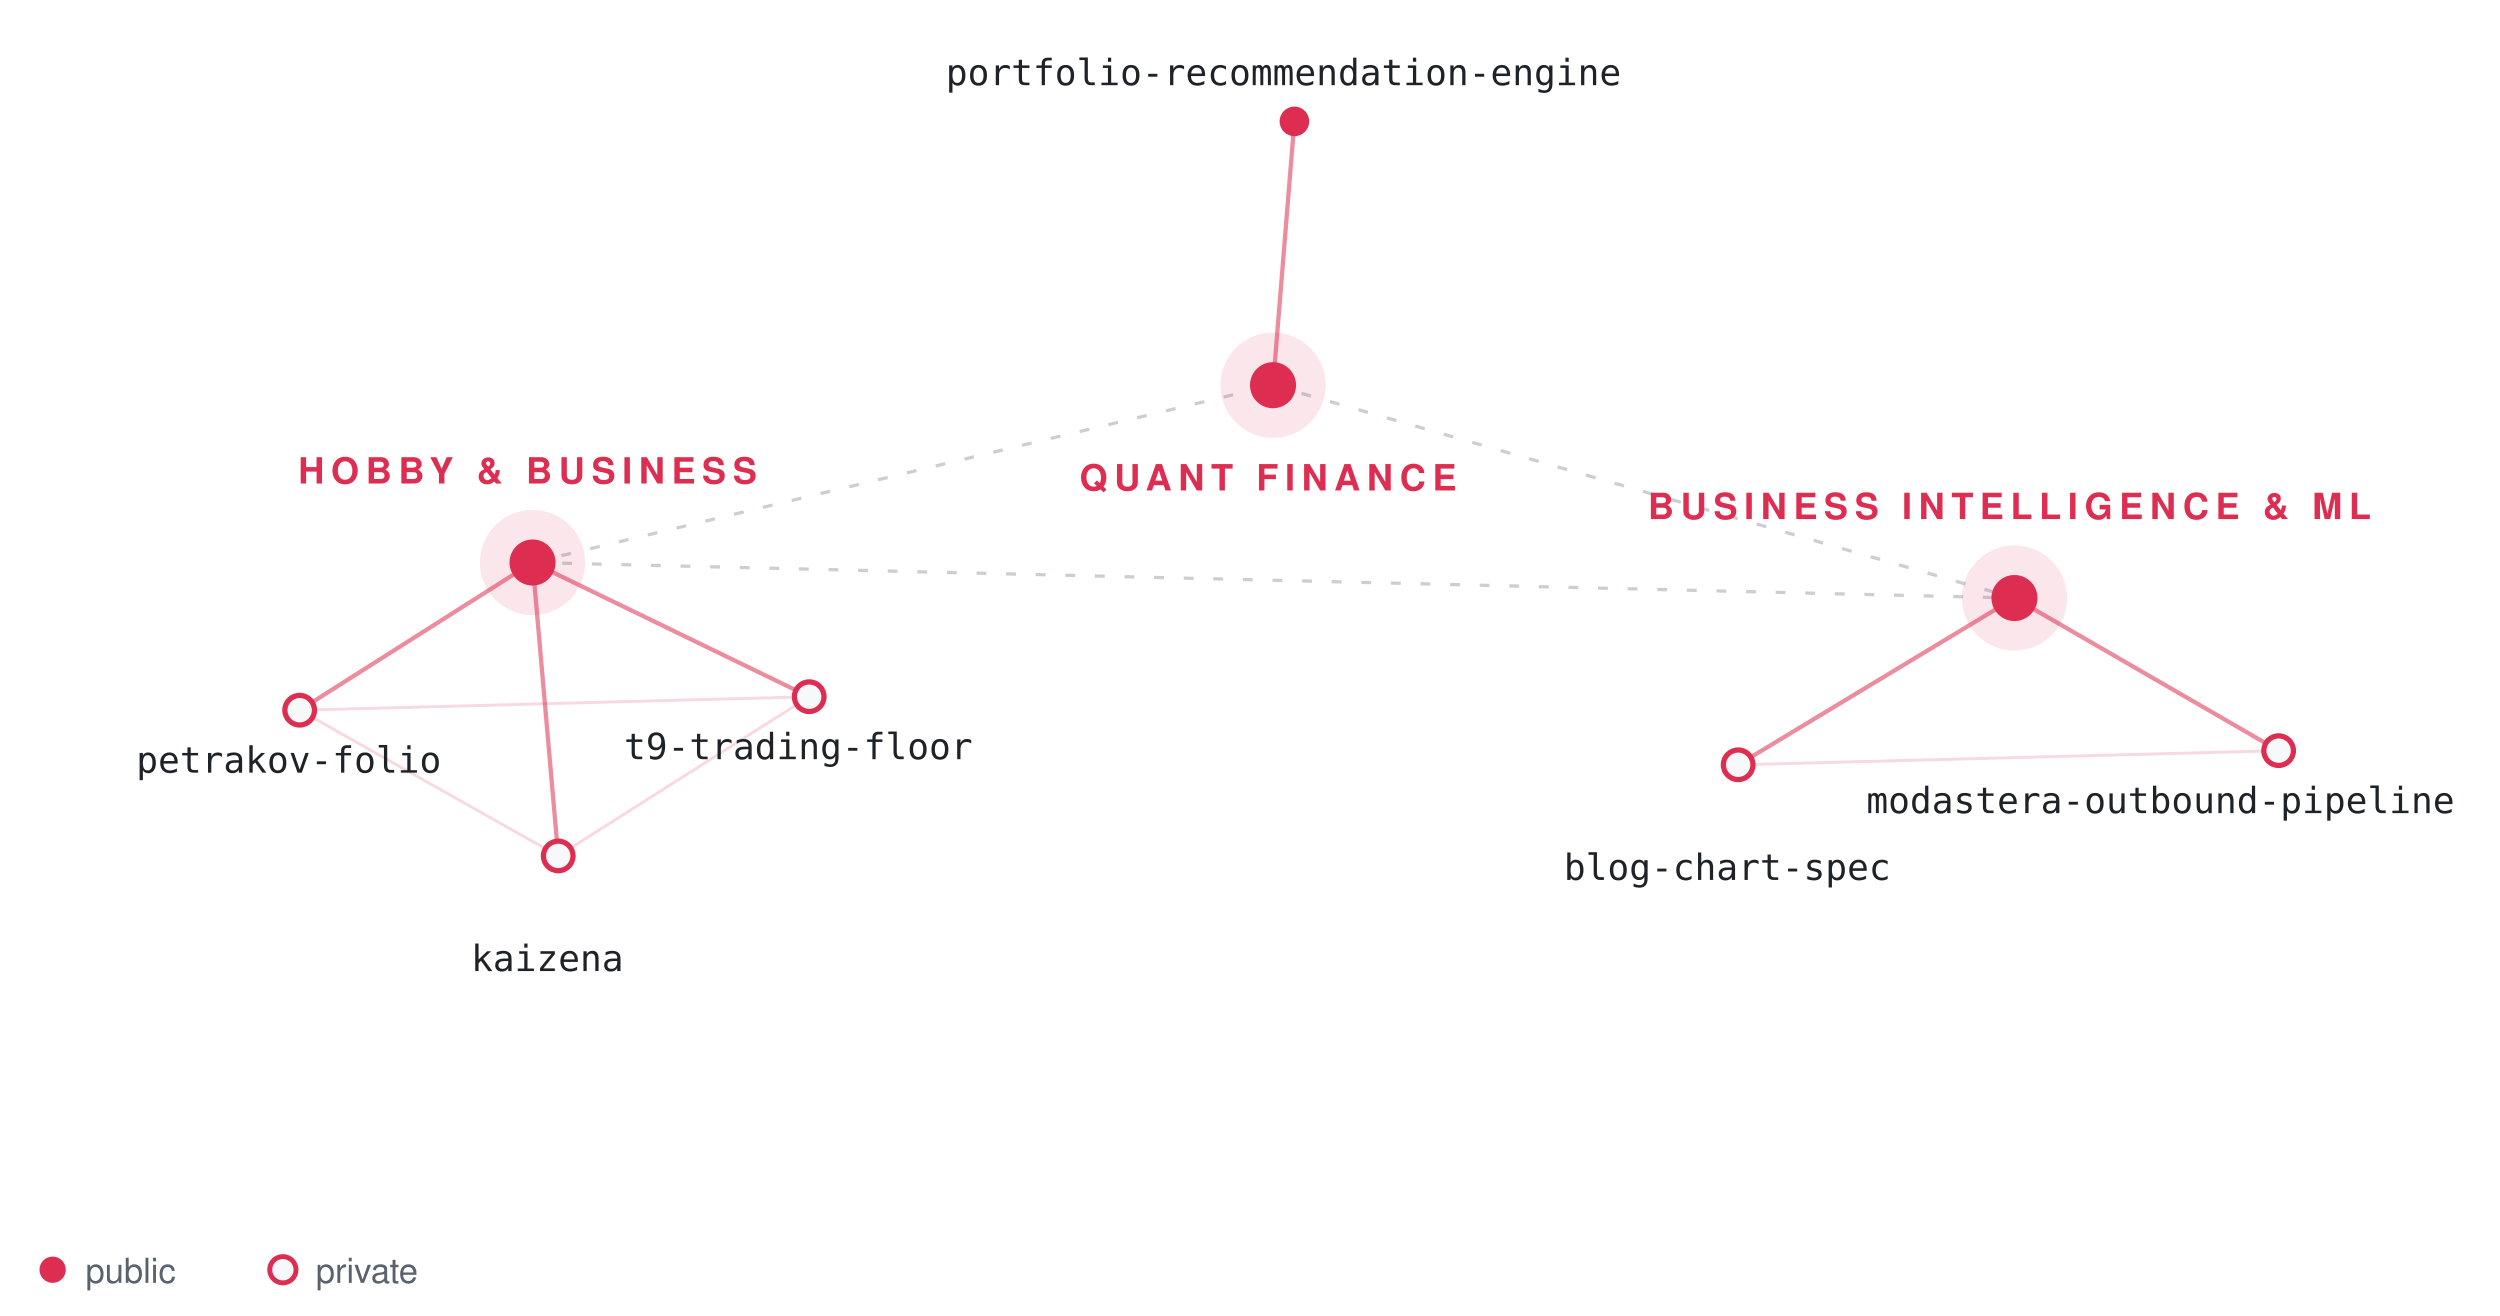
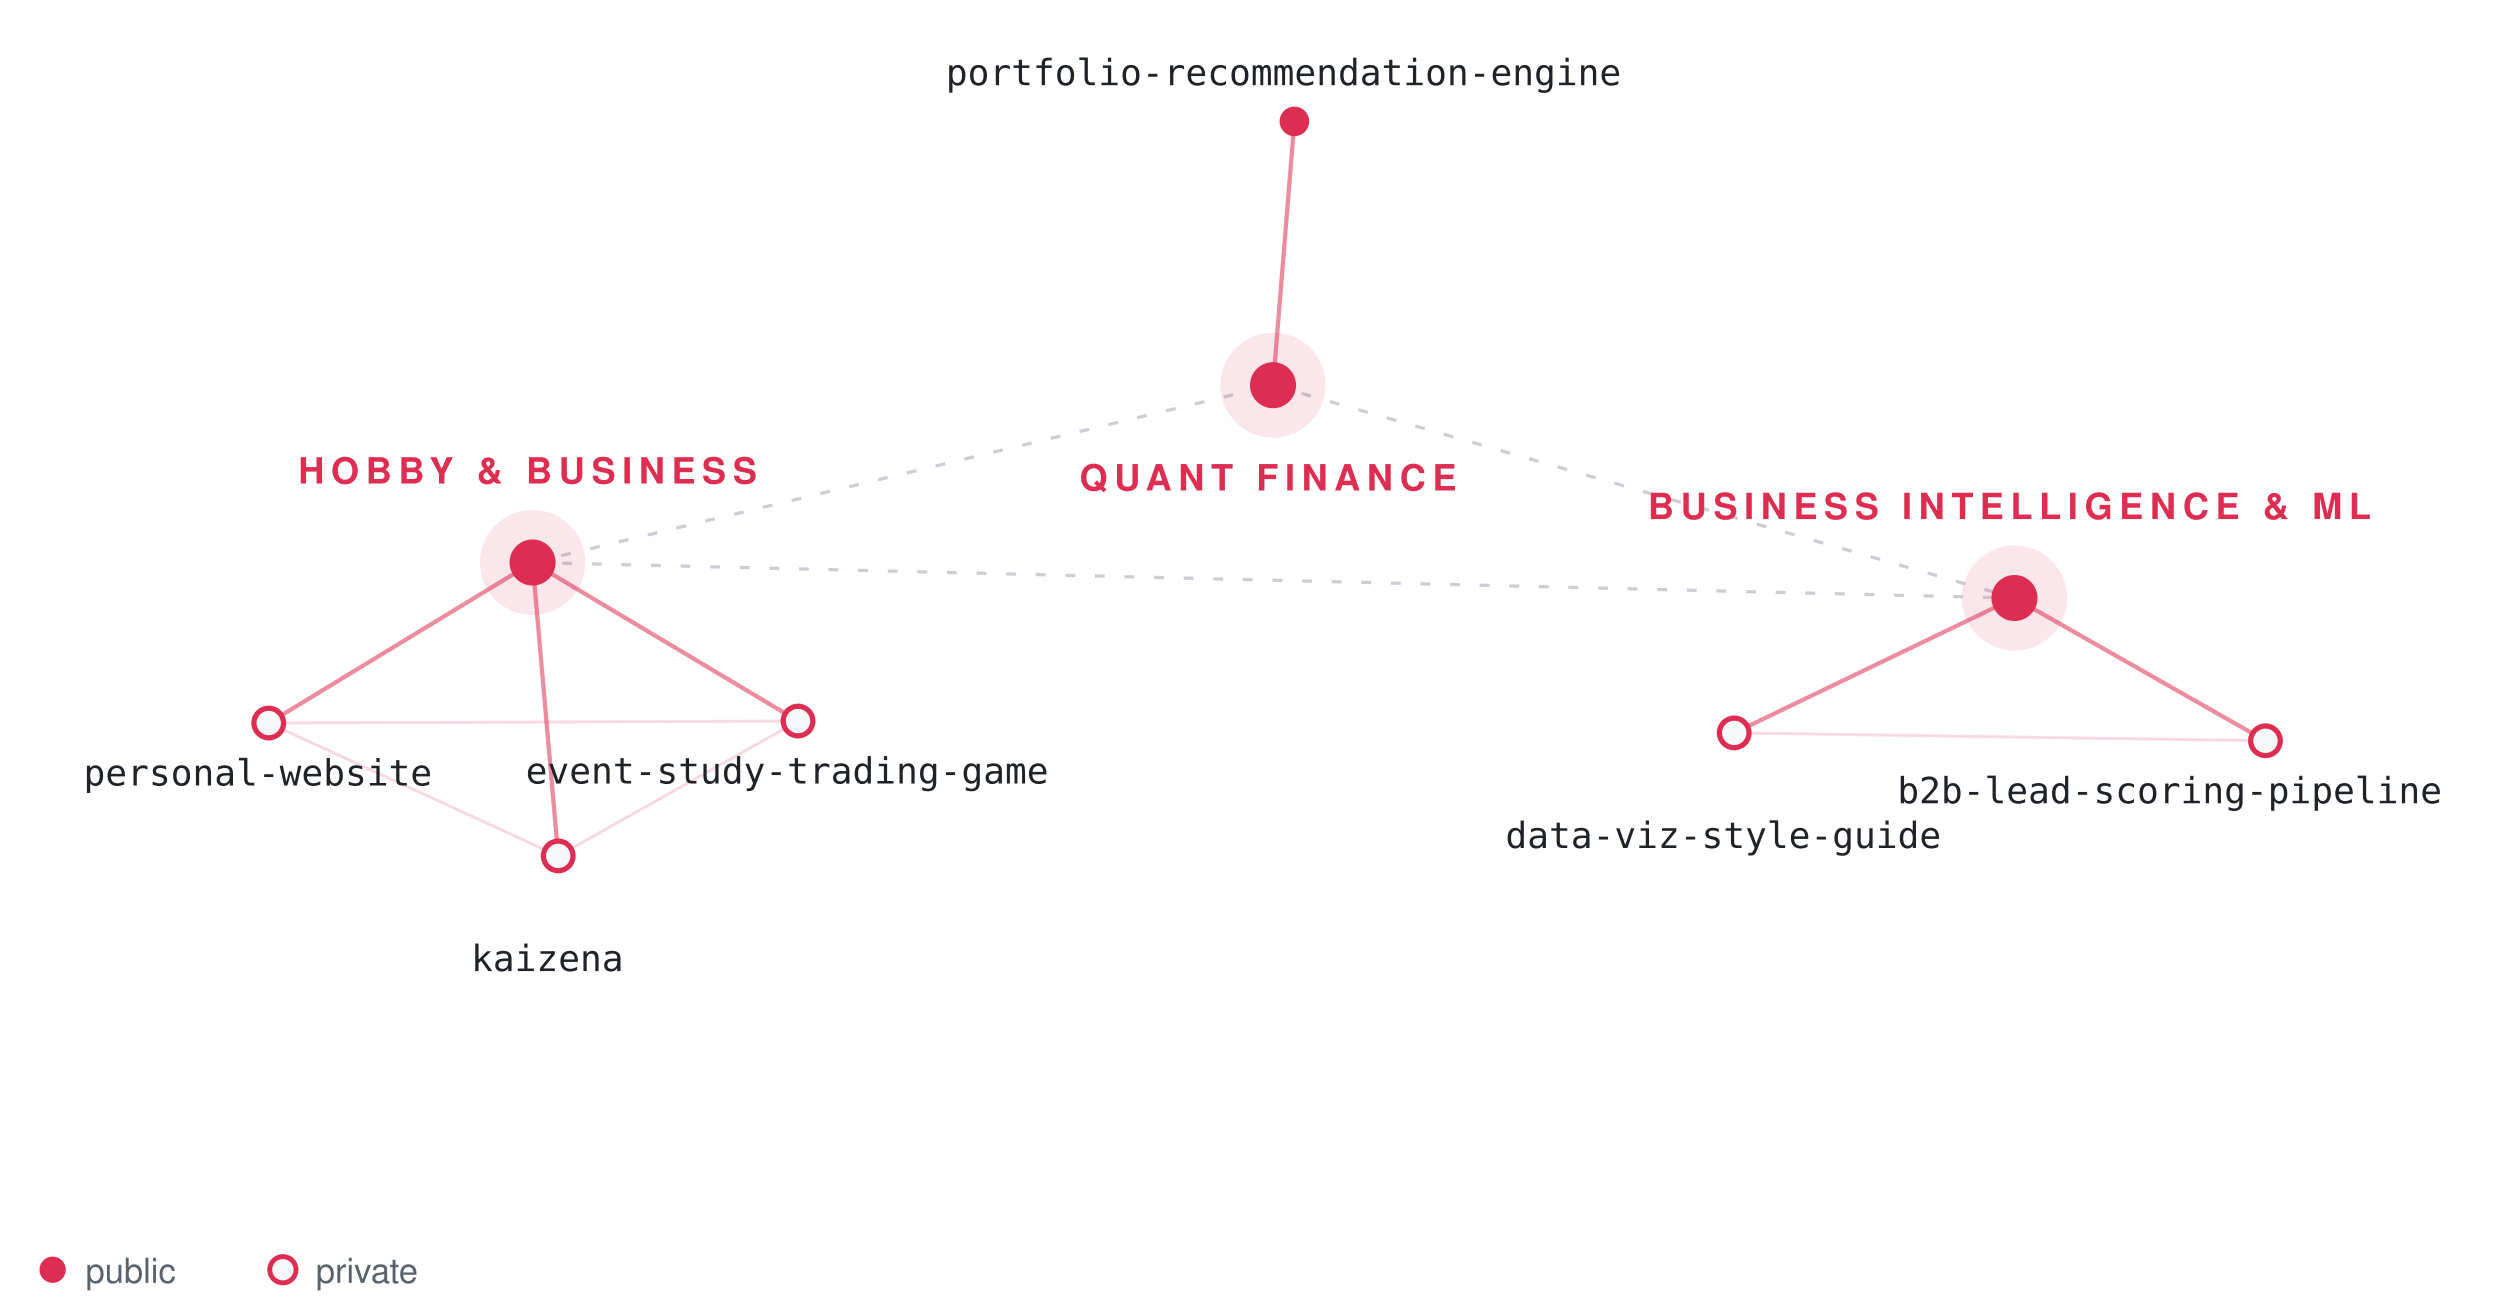
- <svg xmlns="http://www.w3.org/2000/svg" viewBox="0 0 760 400" width="760" height="400" role="img" aria-label="Project web. hobby and business: t9-trading-floor, kaizena, petrakov-folio; quant finance: portfolio-recommendation-engine; business intelligence and ml: modastera-outbound-pipeline, blog-chart-spec">
+ <svg xmlns="http://www.w3.org/2000/svg" viewBox="0 0 760 400" width="760" height="400" role="img" aria-label="Project web. hobby and business: event-study-trading-game, kaizena, personal-website; quant finance: portfolio-recommendation-engine; business intelligence and ml: b2b-lead-scoring-pipeline, data-viz-style-guide">
  <style>
.hub{fill:#dd2d51}.halo{fill:#dd2d51;opacity:.12}.pub{fill:#dd2d51}.prv{fill:#f6f8fa;stroke:#dd2d51}
.lse{fill:none;stroke:#8c959f}.t1{stroke:#dd2d51;opacity:.55}.t2{stroke:#dd2d51;opacity:.18}
.t3{stroke:#8c959f;opacity:.45}.hl{fill:#dd2d51}.nm{fill:#1f2328}.mu{fill:#59636e}
@media(prefers-color-scheme:dark){
.hub,.halo,.pub,.hl{fill:#e04060}.prv{fill:#0d1117;stroke:#e04060}.t1,.t2{stroke:#e04060}
.lse,.t3{stroke:#6e7681}.nm{fill:#e6edf3}.mu{fill:#9198a1}}
</style>
-   <line class="t1" x1="161.9" y1="171.0" x2="246.0" y2="211.8" stroke-width="1.3">
+   <line class="t1" x1="161.9" y1="171.0" x2="242.6" y2="219.2" stroke-width="1.3">
    <animate attributeName="x1" dur="16s" repeatCount="indefinite" values="161.9;161.6;163.2;165.9;168.1;168.4;166.8;164.1;161.9" />
    <animate attributeName="y1" dur="16s" repeatCount="indefinite" values="171.0;173.8;177.3;179.4;179.0;176.2;172.7;170.6;171.0" />
-     <animate attributeName="x2" dur="16s" repeatCount="indefinite" values="246.0;249.3;249.9;247.6;243.6;240.3;239.7;242.0;246.0" />
-     <animate attributeName="y2" dur="16s" repeatCount="indefinite" values="211.8;209.4;209.6;212.3;216.0;218.4;218.2;215.5;211.8" />
+     <animate attributeName="x2" dur="16s" repeatCount="indefinite" values="242.6;247.3;250.6;250.4;247.0;242.3;239.1;239.2;242.6" />
+     <animate attributeName="y2" dur="16s" repeatCount="indefinite" values="219.2;213.5;208.0;206.0;208.6;214.3;219.8;221.8;219.2" />
  </line>
  <line class="t1" x1="161.9" y1="171.0" x2="169.7" y2="260.2" stroke-width="1.3">
    <animate attributeName="x1" dur="16s" repeatCount="indefinite" values="161.9;161.6;163.2;165.9;168.1;168.4;166.8;164.1;161.9" />
    <animate attributeName="y1" dur="16s" repeatCount="indefinite" values="171.0;173.8;177.3;179.4;179.0;176.2;172.7;170.6;171.0" />
    <animate attributeName="x2" dur="16s" repeatCount="indefinite" values="169.7;172.3;170.6;165.6;160.3;157.7;159.4;164.4;169.7" />
    <animate attributeName="y2" dur="16s" repeatCount="indefinite" values="260.2;261.0;264.2;267.9;270.0;269.2;266.0;262.3;260.2" />
  </line>
-   <line class="t1" x1="161.9" y1="171.0" x2="91.1" y2="215.9" stroke-width="1.3">
+   <line class="t1" x1="161.9" y1="171.0" x2="81.7" y2="219.8" stroke-width="1.3">
    <animate attributeName="x1" dur="16s" repeatCount="indefinite" values="161.9;161.6;163.2;165.9;168.1;168.4;166.8;164.1;161.9" />
    <animate attributeName="y1" dur="16s" repeatCount="indefinite" values="171.0;173.8;177.3;179.4;179.0;176.2;172.7;170.6;171.0" />
-     <animate attributeName="x2" dur="16s" repeatCount="indefinite" values="91.1;88.5;83.9;80.1;79.2;81.9;86.5;90.3;91.1" />
-     <animate attributeName="y2" dur="16s" repeatCount="indefinite" values="215.9;218.4;218.3;215.6;212.0;209.4;209.5;212.2;215.9" />
+     <animate attributeName="x2" dur="16s" repeatCount="indefinite" values="81.7;85.2;88.7;90.2;88.7;85.2;81.7;80.2;81.7" />
+     <animate attributeName="y2" dur="16s" repeatCount="indefinite" values="219.8;218.0;213.9;209.8;208.1;209.8;213.9;218.0;219.8" />
  </line>
-   <line class="t2" x1="246.0" y1="211.8" x2="169.7" y2="260.2" stroke-width=".9">
-     <animate attributeName="x1" dur="16s" repeatCount="indefinite" values="246.0;249.3;249.9;247.6;243.6;240.3;239.7;242.0;246.0" />
-     <animate attributeName="y1" dur="16s" repeatCount="indefinite" values="211.8;209.4;209.6;212.3;216.0;218.4;218.2;215.5;211.8" />
+   <line class="t2" x1="242.6" y1="219.2" x2="169.7" y2="260.2" stroke-width=".9">
+     <animate attributeName="x1" dur="16s" repeatCount="indefinite" values="242.6;247.3;250.6;250.4;247.0;242.3;239.1;239.2;242.6" />
+     <animate attributeName="y1" dur="16s" repeatCount="indefinite" values="219.2;213.5;208.0;206.0;208.6;214.3;219.8;221.8;219.2" />
    <animate attributeName="x2" dur="16s" repeatCount="indefinite" values="169.7;172.3;170.6;165.6;160.3;157.7;159.4;164.4;169.7" />
    <animate attributeName="y2" dur="16s" repeatCount="indefinite" values="260.2;261.0;264.2;267.9;270.0;269.2;266.0;262.3;260.2" />
  </line>
-   <line class="t2" x1="246.0" y1="211.8" x2="91.1" y2="215.9" stroke-width=".9">
-     <animate attributeName="x1" dur="16s" repeatCount="indefinite" values="246.0;249.3;249.9;247.6;243.6;240.3;239.7;242.0;246.0" />
-     <animate attributeName="y1" dur="16s" repeatCount="indefinite" values="211.8;209.4;209.6;212.3;216.0;218.4;218.2;215.5;211.8" />
-     <animate attributeName="x2" dur="16s" repeatCount="indefinite" values="91.1;88.5;83.9;80.1;79.2;81.9;86.5;90.3;91.1" />
-     <animate attributeName="y2" dur="16s" repeatCount="indefinite" values="215.9;218.4;218.3;215.6;212.0;209.4;209.5;212.2;215.9" />
+   <line class="t2" x1="242.6" y1="219.2" x2="81.7" y2="219.8" stroke-width=".9">
+     <animate attributeName="x1" dur="16s" repeatCount="indefinite" values="242.6;247.3;250.6;250.4;247.0;242.3;239.1;239.2;242.6" />
+     <animate attributeName="y1" dur="16s" repeatCount="indefinite" values="219.2;213.5;208.0;206.0;208.6;214.3;219.8;221.8;219.2" />
+     <animate attributeName="x2" dur="16s" repeatCount="indefinite" values="81.7;85.2;88.7;90.2;88.7;85.2;81.7;80.2;81.7" />
+     <animate attributeName="y2" dur="16s" repeatCount="indefinite" values="219.8;218.0;213.9;209.8;208.1;209.8;213.9;218.0;219.8" />
  </line>
-   <line class="t2" x1="169.7" y1="260.2" x2="91.1" y2="215.9" stroke-width=".9">
+   <line class="t2" x1="169.7" y1="260.2" x2="81.7" y2="219.8" stroke-width=".9">
    <animate attributeName="x1" dur="16s" repeatCount="indefinite" values="169.7;172.3;170.6;165.6;160.3;157.7;159.4;164.4;169.7" />
    <animate attributeName="y1" dur="16s" repeatCount="indefinite" values="260.2;261.0;264.2;267.9;270.0;269.2;266.0;262.3;260.2" />
-     <animate attributeName="x2" dur="16s" repeatCount="indefinite" values="91.1;88.5;83.9;80.1;79.2;81.9;86.5;90.3;91.1" />
-     <animate attributeName="y2" dur="16s" repeatCount="indefinite" values="215.9;218.4;218.3;215.6;212.0;209.4;209.5;212.2;215.9" />
+     <animate attributeName="x2" dur="16s" repeatCount="indefinite" values="81.7;85.2;88.7;90.2;88.7;85.2;81.7;80.2;81.7" />
+     <animate attributeName="y2" dur="16s" repeatCount="indefinite" values="219.8;218.0;213.9;209.8;208.1;209.8;213.9;218.0;219.8" />
  </line>
  <line class="t1" x1="387.0" y1="117.1" x2="393.5" y2="36.9" stroke-width="1.3">
    <animate attributeName="x1" dur="16s" repeatCount="indefinite" values="387.0;387.0;388.7;391.2;393.0;393.0;391.3;388.8;387.0" />
    <animate attributeName="y1" dur="16s" repeatCount="indefinite" values="117.1;119.9;122.8;124.1;122.9;120.1;117.2;115.9;117.1" />
    <animate attributeName="x2" dur="16s" repeatCount="indefinite" values="393.5;395.2;393.9;390.3;386.5;384.8;386.1;389.7;393.5" />
    <animate attributeName="y2" dur="16s" repeatCount="indefinite" values="36.9;37.9;41.3;44.9;46.7;45.7;42.3;38.7;36.9" />
  </line>
-   <line class="t1" x1="612.4" y1="181.8" x2="692.7" y2="228.2" stroke-width="1.3">
+   <line class="t1" x1="612.4" y1="181.8" x2="688.7" y2="225.2" stroke-width="1.3">
    <animate attributeName="x1" dur="16s" repeatCount="indefinite" values="612.4;612.0;613.3;615.6;617.6;618.0;616.7;614.4;612.4" />
    <animate attributeName="y1" dur="16s" repeatCount="indefinite" values="181.8;183.6;186.3;188.2;188.2;186.4;183.7;181.8;181.8" />
-     <animate attributeName="x2" dur="16s" repeatCount="indefinite" values="692.7;696.8;699.7;699.7;696.9;692.8;689.9;689.9;692.7" />
-     <animate attributeName="y2" dur="16s" repeatCount="indefinite" values="228.2;224.0;219.8;218.0;219.7;223.8;228.0;229.8;228.2" />
+     <animate attributeName="x2" dur="16s" repeatCount="indefinite" values="688.7;690.9;695.4;699.6;700.9;698.7;694.2;690.0;688.7" />
+     <animate attributeName="y2" dur="16s" repeatCount="indefinite" values="225.2;229.1;230.0;227.3;222.6;218.7;217.8;220.5;225.2" />
  </line>
-   <line class="t1" x1="612.4" y1="181.8" x2="528.4" y2="232.5" stroke-width="1.3">
+   <line class="t1" x1="612.4" y1="181.8" x2="527.2" y2="222.8" stroke-width="1.3">
    <animate attributeName="x1" dur="16s" repeatCount="indefinite" values="612.4;612.0;613.3;615.6;617.6;618.0;616.7;614.4;612.4" />
    <animate attributeName="y1" dur="16s" repeatCount="indefinite" values="181.8;183.6;186.3;188.2;188.2;186.4;183.7;181.8;181.8" />
-     <animate attributeName="x2" dur="16s" repeatCount="indefinite" values="528.4;525.9;521.8;518.4;517.8;520.2;524.3;527.7;528.4" />
-     <animate attributeName="y2" dur="16s" repeatCount="indefinite" values="232.5;235.5;235.2;231.8;227.2;224.2;224.4;227.9;232.5" />
+     <animate attributeName="x2" dur="16s" repeatCount="indefinite" values="527.2;530.1;529.0;524.3;518.9;516.0;517.2;521.8;527.2" />
+     <animate attributeName="y2" dur="16s" repeatCount="indefinite" values="222.8;223.0;227.3;233.0;236.9;236.6;232.4;226.7;222.8" />
  </line>
-   <line class="t2" x1="692.7" y1="228.2" x2="528.4" y2="232.5" stroke-width=".9">
-     <animate attributeName="x1" dur="16s" repeatCount="indefinite" values="692.7;696.8;699.7;699.7;696.9;692.8;689.9;689.9;692.7" />
-     <animate attributeName="y1" dur="16s" repeatCount="indefinite" values="228.2;224.0;219.8;218.0;219.7;223.8;228.0;229.8;228.2" />
-     <animate attributeName="x2" dur="16s" repeatCount="indefinite" values="528.4;525.9;521.8;518.4;517.8;520.2;524.3;527.7;528.4" />
-     <animate attributeName="y2" dur="16s" repeatCount="indefinite" values="232.5;235.5;235.2;231.8;227.2;224.2;224.4;227.9;232.5" />
+   <line class="t2" x1="688.7" y1="225.2" x2="527.2" y2="222.8" stroke-width=".9">
+     <animate attributeName="x1" dur="16s" repeatCount="indefinite" values="688.7;690.9;695.4;699.6;700.9;698.7;694.2;690.0;688.7" />
+     <animate attributeName="y1" dur="16s" repeatCount="indefinite" values="225.2;229.1;230.0;227.3;222.6;218.7;217.8;220.5;225.2" />
+     <animate attributeName="x2" dur="16s" repeatCount="indefinite" values="527.2;530.1;529.0;524.3;518.9;516.0;517.2;521.8;527.2" />
+     <animate attributeName="y2" dur="16s" repeatCount="indefinite" values="222.8;223.0;227.3;233.0;236.9;236.6;232.4;226.7;222.8" />
  </line>
  <line class="t3" x1="161.9" y1="171.0" x2="387.0" y2="117.1" stroke-width="1" stroke-dasharray="3 6">
    <animate attributeName="x1" dur="16s" repeatCount="indefinite" values="161.9;161.6;163.2;165.9;168.1;168.4;166.8;164.1;161.9" />
    <animate attributeName="y1" dur="16s" repeatCount="indefinite" values="171.0;173.8;177.3;179.4;179.0;176.2;172.7;170.6;171.0" />
    <animate attributeName="x2" dur="16s" repeatCount="indefinite" values="387.0;387.0;388.7;391.2;393.0;393.0;391.3;388.8;387.0" />
    <animate attributeName="y2" dur="16s" repeatCount="indefinite" values="117.1;119.9;122.8;124.1;122.9;120.1;117.2;115.9;117.1" />
  </line>
  <line class="t3" x1="161.9" y1="171.0" x2="612.4" y2="181.8" stroke-width="1" stroke-dasharray="3 6">
    <animate attributeName="x1" dur="16s" repeatCount="indefinite" values="161.9;161.6;163.2;165.9;168.1;168.4;166.8;164.1;161.9" />
    <animate attributeName="y1" dur="16s" repeatCount="indefinite" values="171.0;173.8;177.3;179.4;179.0;176.2;172.7;170.6;171.0" />
    <animate attributeName="x2" dur="16s" repeatCount="indefinite" values="612.4;612.0;613.3;615.6;617.6;618.0;616.7;614.4;612.4" />
    <animate attributeName="y2" dur="16s" repeatCount="indefinite" values="181.8;183.6;186.3;188.2;188.2;186.4;183.7;181.8;181.8" />
  </line>
  <line class="t3" x1="387.0" y1="117.1" x2="612.4" y2="181.8" stroke-width="1" stroke-dasharray="3 6">
    <animate attributeName="x1" dur="16s" repeatCount="indefinite" values="387.0;387.0;388.7;391.2;393.0;393.0;391.3;388.8;387.0" />
    <animate attributeName="y1" dur="16s" repeatCount="indefinite" values="117.1;119.9;122.8;124.1;122.9;120.1;117.2;115.9;117.1" />
    <animate attributeName="x2" dur="16s" repeatCount="indefinite" values="612.4;612.0;613.3;615.6;617.6;618.0;616.7;614.4;612.4" />
    <animate attributeName="y2" dur="16s" repeatCount="indefinite" values="181.8;183.6;186.3;188.2;188.2;186.4;183.7;181.8;181.8" />
  </line>
  <circle class="halo" cx="161.9" cy="171.0" r="16">
    <animate attributeName="cx" dur="16s" repeatCount="indefinite" values="161.9;161.6;163.2;165.9;168.1;168.4;166.8;164.1;161.9" />
    <animate attributeName="cy" dur="16s" repeatCount="indefinite" values="171.0;173.8;177.3;179.4;179.0;176.2;172.7;170.6;171.0" />
    <animate attributeName="r" values="13;19;13" dur="4s" repeatCount="indefinite" />
  </circle>
  <circle class="hub" cx="161.9" cy="171.0" r="7">
    <animate attributeName="cx" dur="16s" repeatCount="indefinite" values="161.9;161.6;163.2;165.9;168.1;168.4;166.8;164.1;161.9" />
    <animate attributeName="cy" dur="16s" repeatCount="indefinite" values="171.0;173.8;177.3;179.4;179.0;176.2;172.7;170.6;171.0" />
  </circle>
  <text class="hl" font-family="Montserrat, -apple-system, 'Segoe UI', Helvetica, Arial, sans-serif" font-size="11" font-weight="700" letter-spacing="2" text-anchor="middle" x="161.9" y="147.0">HOBBY &amp; BUSINESS<animate attributeName="x" dur="16s" repeatCount="indefinite" values="161.9;161.6;163.2;165.9;168.1;168.4;166.8;164.1;161.9" />
    <animate attributeName="y" dur="16s" repeatCount="indefinite" values="147.0;149.8;153.3;155.4;155.0;152.2;148.7;146.6;147.0" />
  </text>
  <circle class="halo" cx="387.0" cy="117.1" r="16">
    <animate attributeName="cx" dur="16s" repeatCount="indefinite" values="387.0;387.0;388.7;391.2;393.0;393.0;391.3;388.8;387.0" />
    <animate attributeName="cy" dur="16s" repeatCount="indefinite" values="117.1;119.9;122.8;124.1;122.9;120.1;117.2;115.9;117.1" />
    <animate attributeName="r" values="13;19;13" dur="4s" repeatCount="indefinite" />
  </circle>
  <circle class="hub" cx="387.0" cy="117.1" r="7">
    <animate attributeName="cx" dur="16s" repeatCount="indefinite" values="387.0;387.0;388.7;391.2;393.0;393.0;391.3;388.8;387.0" />
    <animate attributeName="cy" dur="16s" repeatCount="indefinite" values="117.1;119.9;122.8;124.1;122.9;120.1;117.2;115.9;117.1" />
  </circle>
  <text class="hl" font-family="Montserrat, -apple-system, 'Segoe UI', Helvetica, Arial, sans-serif" font-size="11" font-weight="700" letter-spacing="2" text-anchor="middle" x="387.0" y="149.1">QUANT FINANCE<animate attributeName="x" dur="16s" repeatCount="indefinite" values="387.0;387.0;388.7;391.2;393.0;393.0;391.3;388.8;387.0" />
    <animate attributeName="y" dur="16s" repeatCount="indefinite" values="149.1;151.9;154.8;156.1;154.9;152.1;149.2;147.9;149.1" />
  </text>
  <circle class="halo" cx="612.4" cy="181.8" r="16">
    <animate attributeName="cx" dur="16s" repeatCount="indefinite" values="612.4;612.0;613.3;615.6;617.6;618.0;616.7;614.4;612.4" />
    <animate attributeName="cy" dur="16s" repeatCount="indefinite" values="181.8;183.6;186.3;188.2;188.2;186.4;183.7;181.8;181.8" />
    <animate attributeName="r" values="13;19;13" dur="4s" repeatCount="indefinite" />
  </circle>
  <circle class="hub" cx="612.4" cy="181.8" r="7">
    <animate attributeName="cx" dur="16s" repeatCount="indefinite" values="612.4;612.0;613.3;615.6;617.6;618.0;616.7;614.4;612.4" />
    <animate attributeName="cy" dur="16s" repeatCount="indefinite" values="181.8;183.6;186.3;188.2;188.2;186.4;183.7;181.8;181.8" />
  </circle>
  <text class="hl" font-family="Montserrat, -apple-system, 'Segoe UI', Helvetica, Arial, sans-serif" font-size="11" font-weight="700" letter-spacing="2" text-anchor="middle" x="612.4" y="157.8">BUSINESS INTELLIGENCE &amp; ML<animate attributeName="x" dur="16s" repeatCount="indefinite" values="612.4;612.0;613.3;615.6;617.6;618.0;616.7;614.4;612.4" />
    <animate attributeName="y" dur="16s" repeatCount="indefinite" values="157.8;159.6;162.3;164.2;164.2;162.4;159.7;157.8;157.8" />
  </text>
-   <circle class="prv" r="4.5" stroke-width="1.6" cx="246.0" cy="211.8">
-     <animate attributeName="cx" dur="16s" repeatCount="indefinite" values="246.0;249.3;249.9;247.6;243.6;240.3;239.7;242.0;246.0" />
-     <animate attributeName="cy" dur="16s" repeatCount="indefinite" values="211.8;209.4;209.6;212.3;216.0;218.4;218.2;215.5;211.8" />
+   <circle class="prv" r="4.5" stroke-width="1.6" cx="242.6" cy="219.2">
+     <animate attributeName="cx" dur="16s" repeatCount="indefinite" values="242.6;247.3;250.6;250.4;247.0;242.3;239.1;239.2;242.6" />
+     <animate attributeName="cy" dur="16s" repeatCount="indefinite" values="219.2;213.5;208.0;206.0;208.6;214.3;219.8;221.8;219.2" />
  </circle>
  <circle class="prv" r="4.5" stroke-width="1.6" cx="169.7" cy="260.2">
    <animate attributeName="cx" dur="16s" repeatCount="indefinite" values="169.7;172.3;170.6;165.6;160.3;157.7;159.4;164.4;169.7" />
    <animate attributeName="cy" dur="16s" repeatCount="indefinite" values="260.2;261.0;264.2;267.9;270.0;269.2;266.0;262.3;260.2" />
  </circle>
-   <circle class="prv" r="4.5" stroke-width="1.6" cx="91.1" cy="215.9">
-     <animate attributeName="cx" dur="16s" repeatCount="indefinite" values="91.1;88.5;83.9;80.1;79.2;81.9;86.5;90.3;91.1" />
-     <animate attributeName="cy" dur="16s" repeatCount="indefinite" values="215.9;218.4;218.3;215.6;212.0;209.4;209.5;212.2;215.9" />
+   <circle class="prv" r="4.5" stroke-width="1.6" cx="81.7" cy="219.8">
+     <animate attributeName="cx" dur="16s" repeatCount="indefinite" values="81.7;85.2;88.7;90.2;88.7;85.2;81.7;80.2;81.7" />
+     <animate attributeName="cy" dur="16s" repeatCount="indefinite" values="219.8;218.0;213.9;209.8;208.1;209.8;213.9;218.0;219.8" />
  </circle>
  <circle class="pub" r="4.5" stroke-width="1.6" cx="393.5" cy="36.9">
    <animate attributeName="cx" dur="16s" repeatCount="indefinite" values="393.5;395.2;393.9;390.3;386.5;384.8;386.1;389.7;393.5" />
    <animate attributeName="cy" dur="16s" repeatCount="indefinite" values="36.9;37.9;41.3;44.9;46.7;45.7;42.3;38.7;36.9" />
  </circle>
-   <circle class="prv" r="4.5" stroke-width="1.6" cx="692.7" cy="228.2">
-     <animate attributeName="cx" dur="16s" repeatCount="indefinite" values="692.7;696.8;699.7;699.7;696.9;692.8;689.9;689.9;692.7" />
-     <animate attributeName="cy" dur="16s" repeatCount="indefinite" values="228.2;224.0;219.8;218.0;219.7;223.8;228.0;229.8;228.2" />
+   <circle class="prv" r="4.5" stroke-width="1.6" cx="688.7" cy="225.2">
+     <animate attributeName="cx" dur="16s" repeatCount="indefinite" values="688.7;690.9;695.4;699.6;700.9;698.7;694.2;690.0;688.7" />
+     <animate attributeName="cy" dur="16s" repeatCount="indefinite" values="225.2;229.1;230.0;227.3;222.6;218.7;217.8;220.5;225.2" />
  </circle>
-   <circle class="prv" r="4.5" stroke-width="1.6" cx="528.4" cy="232.5">
-     <animate attributeName="cx" dur="16s" repeatCount="indefinite" values="528.4;525.9;521.8;518.4;517.8;520.2;524.3;527.7;528.4" />
-     <animate attributeName="cy" dur="16s" repeatCount="indefinite" values="232.5;235.5;235.2;231.8;227.2;224.2;224.4;227.9;232.5" />
+   <circle class="prv" r="4.5" stroke-width="1.6" cx="527.2" cy="222.8">
+     <animate attributeName="cx" dur="16s" repeatCount="indefinite" values="527.2;530.1;529.0;524.3;518.9;516.0;517.2;521.8;527.2" />
+     <animate attributeName="cy" dur="16s" repeatCount="indefinite" values="222.8;223.0;227.3;233.0;236.9;236.6;232.4;226.7;222.8" />
  </circle>
-   <text class="nm" font-family="ui-monospace, SFMono-Regular, Menlo, Consolas, monospace" font-size="11" text-anchor="middle" x="246.0" y="230.8">t9-trading-floor<animate attributeName="x" dur="16s" repeatCount="indefinite" values="246.0;249.3;249.9;247.6;243.6;240.3;239.7;242.0;246.0" />
-     <animate attributeName="y" dur="16s" repeatCount="indefinite" values="230.8;228.4;228.6;231.3;235.0;237.4;237.2;234.5;230.8" />
+   <text class="nm" font-family="ui-monospace, SFMono-Regular, Menlo, Consolas, monospace" font-size="11" text-anchor="middle" x="242.6" y="238.2">event-study-trading-game<animate attributeName="x" dur="16s" repeatCount="indefinite" values="242.6;247.3;250.6;250.4;247.0;242.3;239.1;239.2;242.6" />
+     <animate attributeName="y" dur="16s" repeatCount="indefinite" values="238.2;232.5;227.0;225.0;227.6;233.3;238.8;240.8;238.2" />
  </text>
  <text class="nm" font-family="ui-monospace, SFMono-Regular, Menlo, Consolas, monospace" font-size="11" text-anchor="middle" x="169.7" y="295.2">kaizena<animate attributeName="x" dur="16s" repeatCount="indefinite" values="169.7;172.3;170.6;165.6;160.3;157.7;159.4;164.4;169.7" />
    <animate attributeName="y" dur="16s" repeatCount="indefinite" values="295.2;296.0;299.2;302.9;305.0;304.2;301.0;297.3;295.2" />
  </text>
-   <text class="nm" font-family="ui-monospace, SFMono-Regular, Menlo, Consolas, monospace" font-size="11" text-anchor="middle" x="91.1" y="234.9">petrakov-folio<animate attributeName="x" dur="16s" repeatCount="indefinite" values="91.1;88.5;83.9;80.1;79.2;81.9;86.5;90.3;91.1" />
-     <animate attributeName="y" dur="16s" repeatCount="indefinite" values="234.9;237.4;237.3;234.6;231.0;228.4;228.5;231.2;234.9" />
+   <text class="nm" font-family="ui-monospace, SFMono-Regular, Menlo, Consolas, monospace" font-size="11" text-anchor="middle" x="81.7" y="238.8">personal-website<animate attributeName="x" dur="16s" repeatCount="indefinite" values="81.7;85.2;88.7;90.2;88.7;85.2;81.7;80.2;81.7" />
+     <animate attributeName="y" dur="16s" repeatCount="indefinite" values="238.8;237.0;232.9;228.8;227.1;228.8;232.9;237.0;238.8" />
  </text>
  <text class="nm" font-family="ui-monospace, SFMono-Regular, Menlo, Consolas, monospace" font-size="11" text-anchor="middle" x="393.5" y="25.9">portfolio-recommendation-engine<animate attributeName="x" dur="16s" repeatCount="indefinite" values="393.5;395.2;393.9;390.3;386.5;384.8;386.1;389.7;393.5" />
    <animate attributeName="y" dur="16s" repeatCount="indefinite" values="25.9;26.9;30.3;33.9;35.7;34.7;31.3;27.7;25.9" />
  </text>
-   <text class="nm" font-family="ui-monospace, SFMono-Regular, Menlo, Consolas, monospace" font-size="11" text-anchor="middle" x="660.1" y="247.2">modastera-outbound-pipeline<animate attributeName="x" dur="16s" repeatCount="indefinite" values="660.1;664.2;667.1;667.1;664.3;660.2;657.3;657.3;660.1" />
-     <animate attributeName="y" dur="16s" repeatCount="indefinite" values="247.2;243.0;238.8;237.0;238.7;242.8;247.0;248.8;247.2" />
+   <text class="nm" font-family="ui-monospace, SFMono-Regular, Menlo, Consolas, monospace" font-size="11" text-anchor="middle" x="662.9" y="244.2">b2b-lead-scoring-pipeline<animate attributeName="x" dur="16s" repeatCount="indefinite" values="662.9;665.1;669.6;673.8;675.1;672.9;668.4;664.2;662.9" />
+     <animate attributeName="y" dur="16s" repeatCount="indefinite" values="244.2;248.1;249.0;246.3;241.6;237.7;236.8;239.5;244.2" />
  </text>
-   <text class="nm" font-family="ui-monospace, SFMono-Regular, Menlo, Consolas, monospace" font-size="11" text-anchor="middle" x="528.4" y="267.5">blog-chart-spec<animate attributeName="x" dur="16s" repeatCount="indefinite" values="528.4;525.9;521.8;518.4;517.8;520.2;524.3;527.7;528.4" />
-     <animate attributeName="y" dur="16s" repeatCount="indefinite" values="267.5;270.5;270.2;266.8;262.2;259.2;259.4;262.9;267.5" />
+   <text class="nm" font-family="ui-monospace, SFMono-Regular, Menlo, Consolas, monospace" font-size="11" text-anchor="middle" x="527.2" y="257.8">data-viz-style-guide<animate attributeName="x" dur="16s" repeatCount="indefinite" values="527.2;530.1;529.0;524.3;518.9;516.0;517.2;521.8;527.2" />
+     <animate attributeName="y" dur="16s" repeatCount="indefinite" values="257.8;258.0;262.3;268.0;271.9;271.6;267.4;261.7;257.8" />
  </text>
  <g font-family="Montserrat, -apple-system, 'Segoe UI', Helvetica, Arial, sans-serif" font-size="10.5">
    <circle class="pub" cx="16" cy="386" r="4" />
    <text class="mu" x="26" y="390">public</text>
    <circle class="prv" cx="86" cy="386" r="4" stroke-width="1.5" />
    <text class="mu" x="96" y="390">private</text>
  </g>
</svg>
